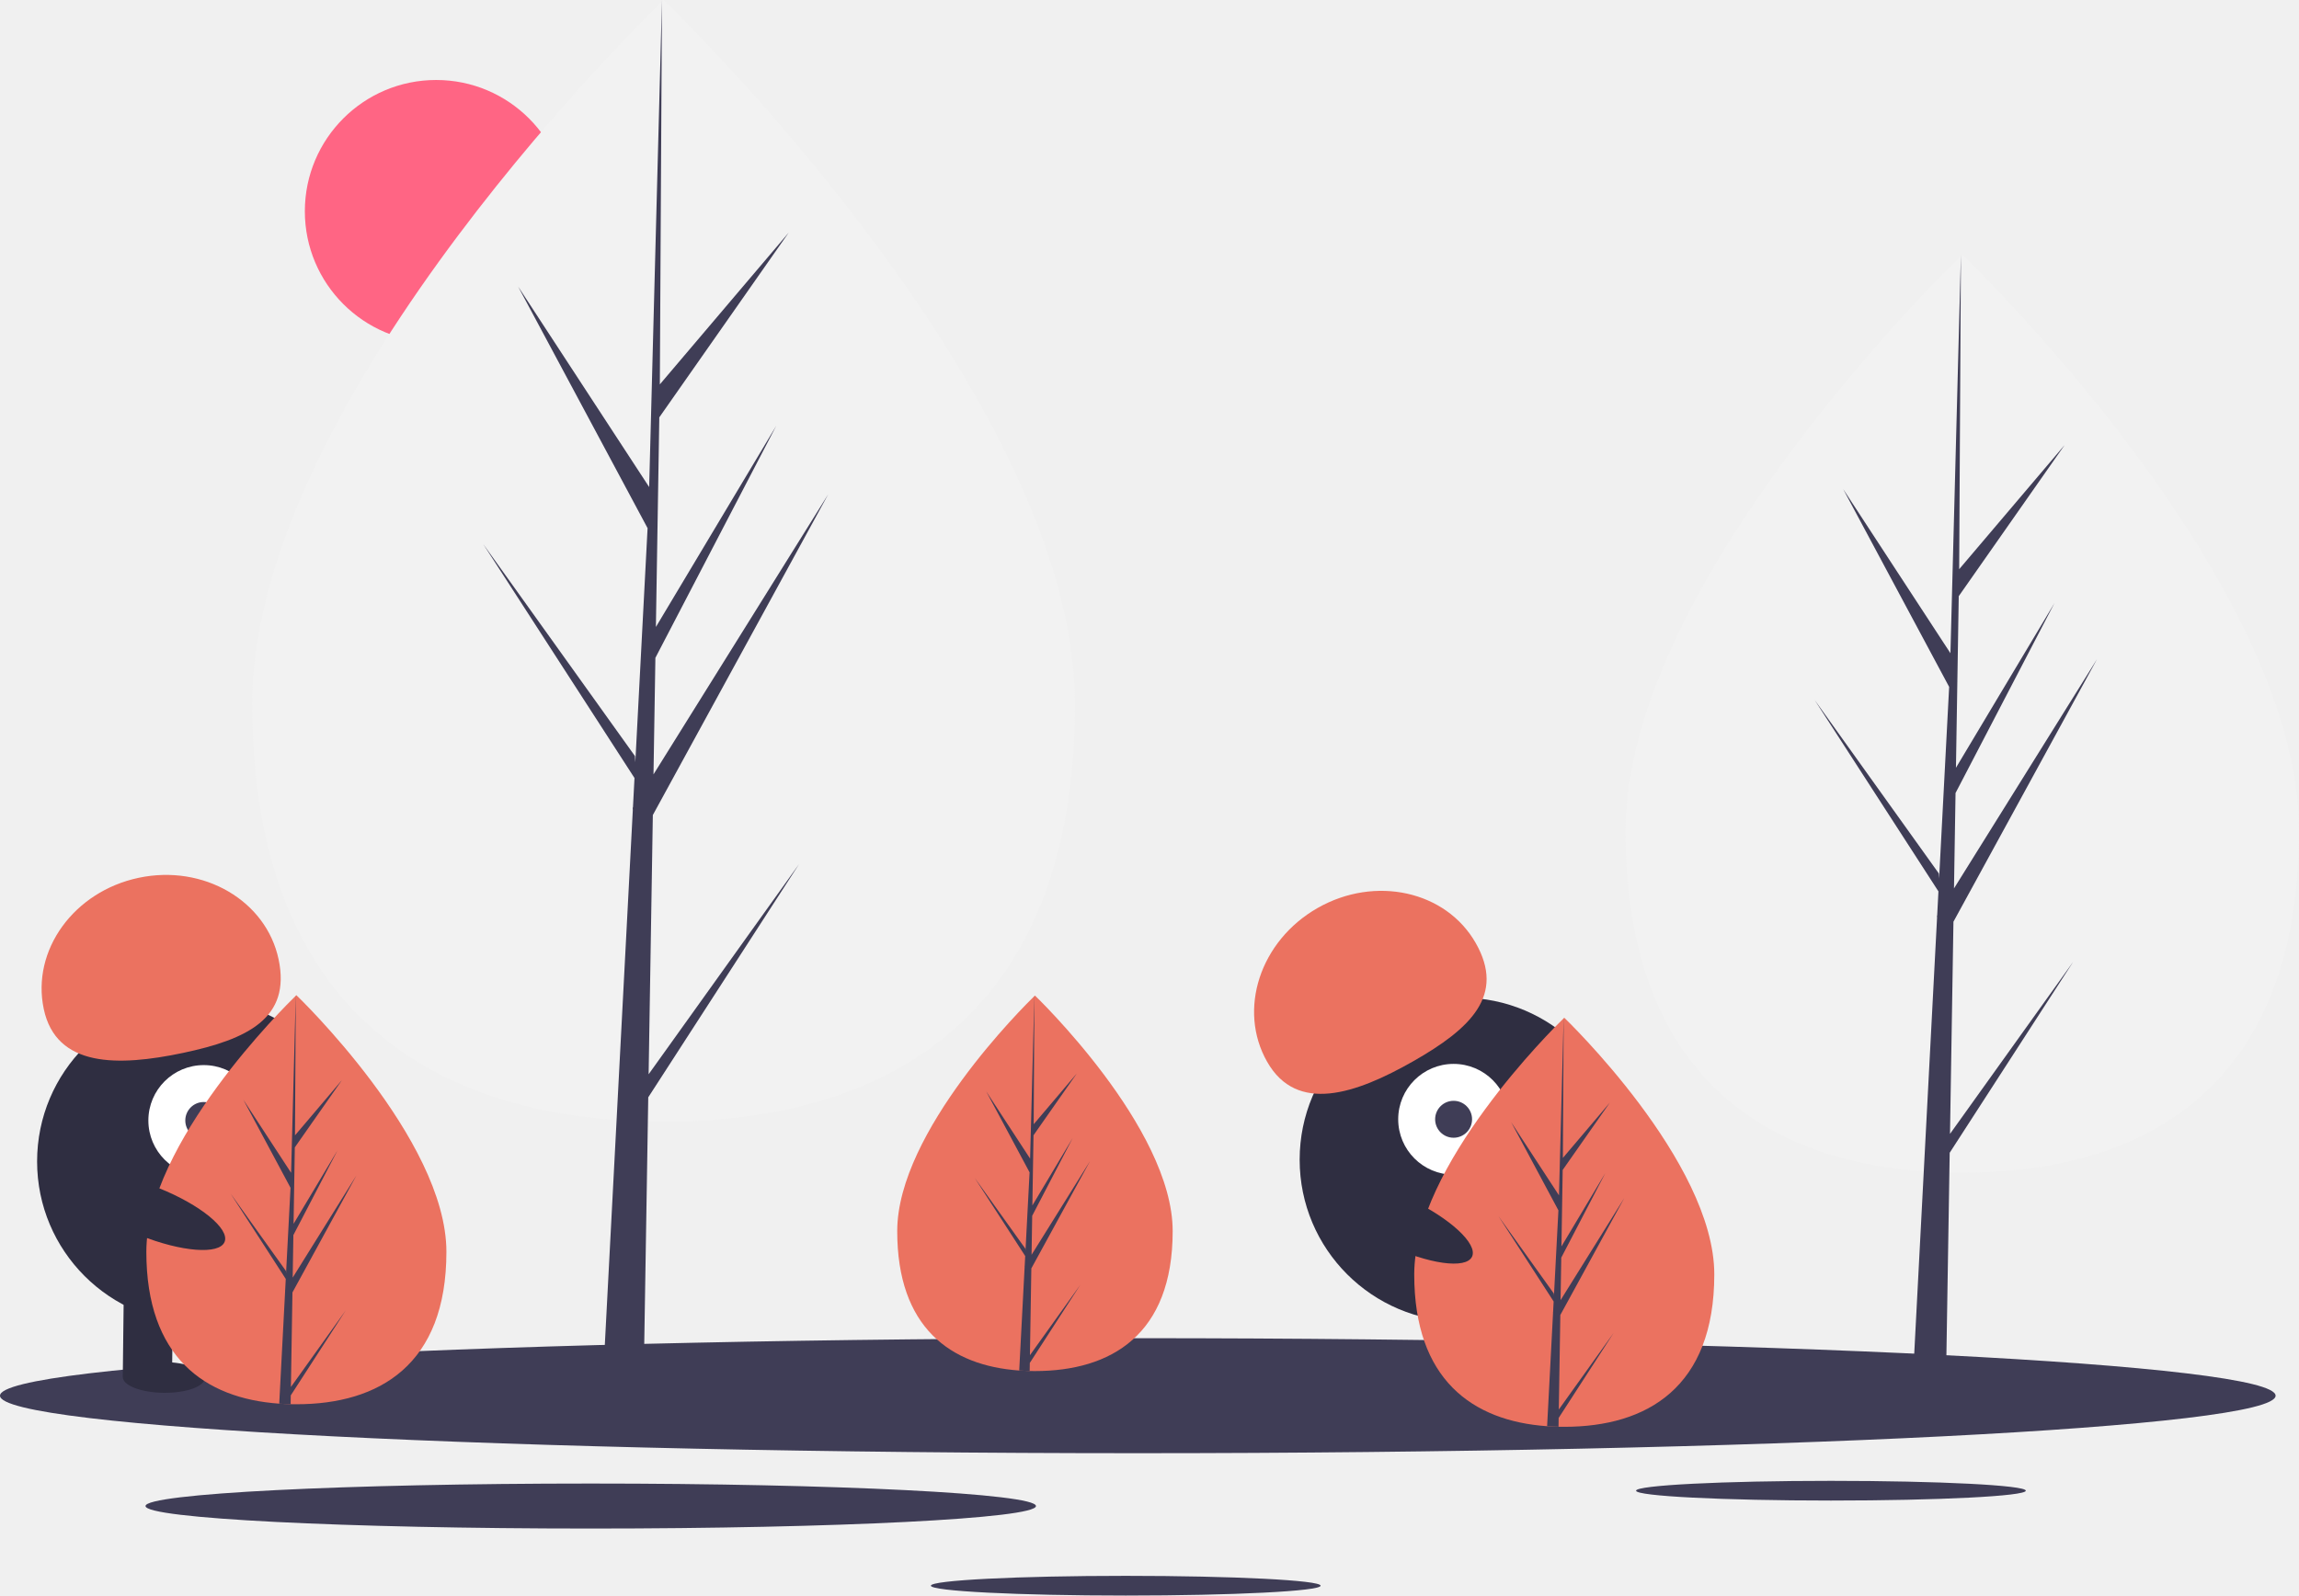
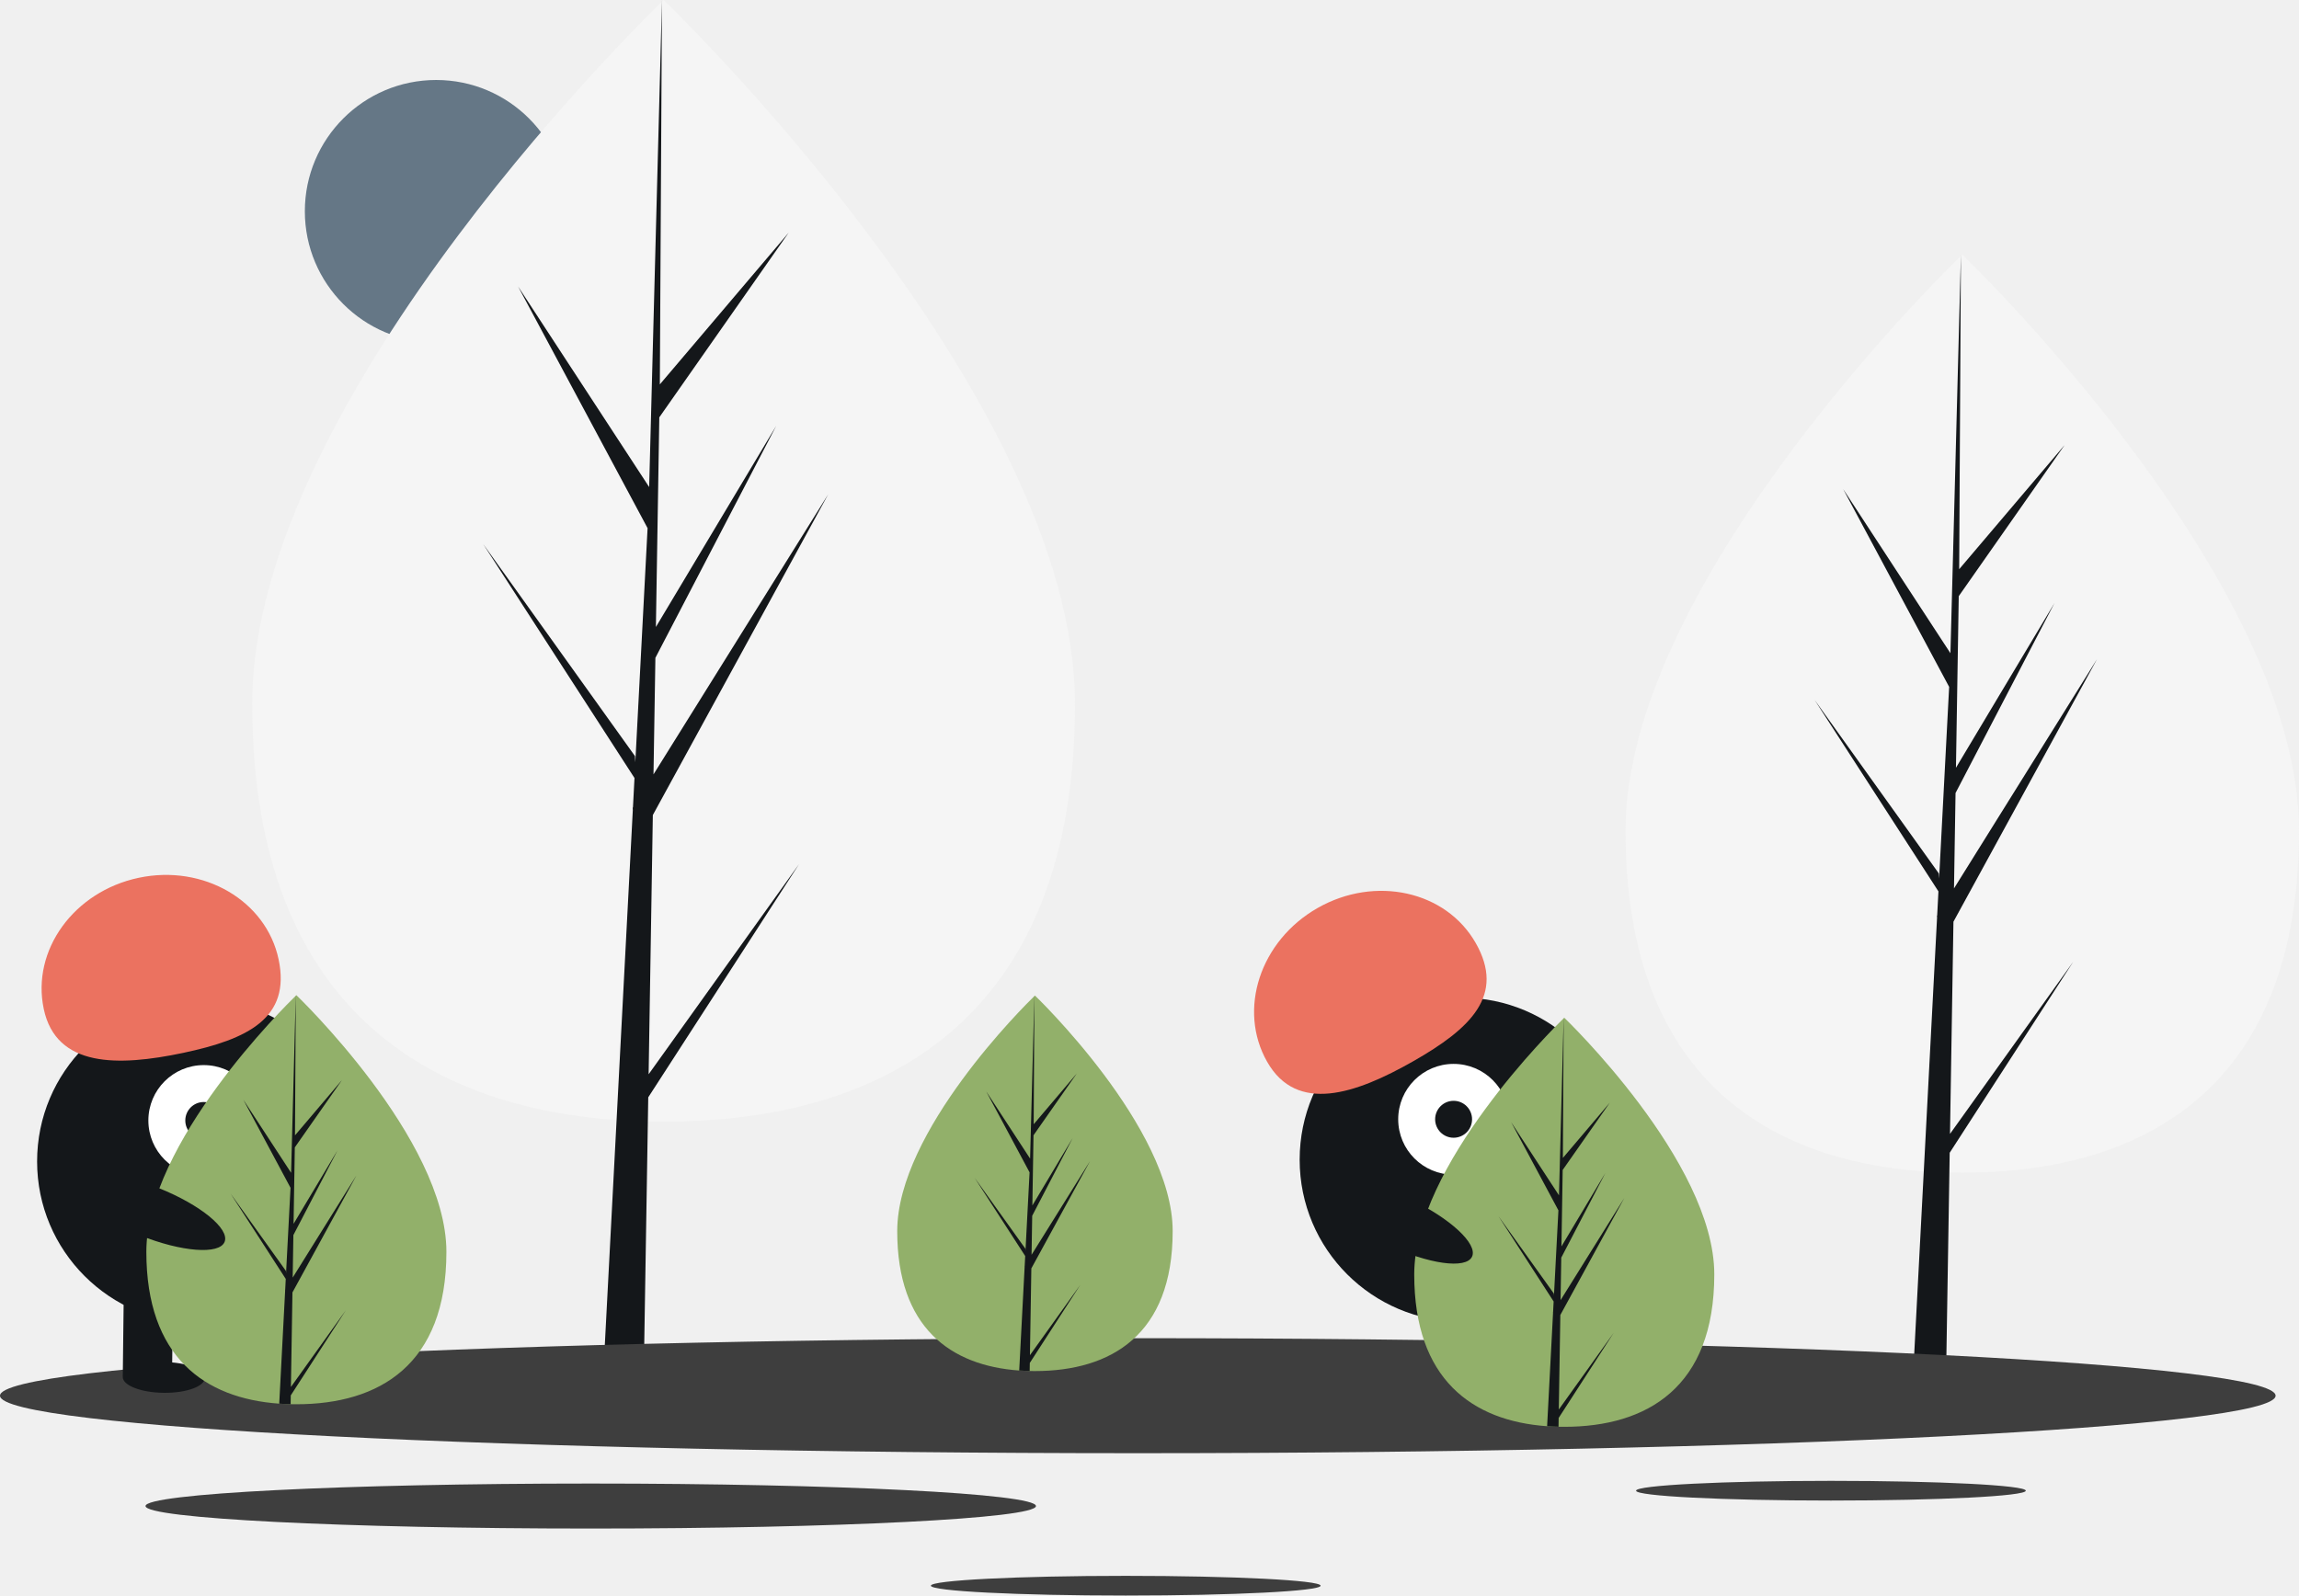
- <svg xmlns="http://www.w3.org/2000/svg" id="a706cf1c-1654-439b-8fcf-310eb7aa0e00" data-name="Layer 1" width="1120.592" height="777.916" viewBox="0 0 1120.592 777.916">
-   <circle cx="212.592" cy="103" r="64" fill="#ff6584" />
-   <path d="M563.68,404.164c0,151.011-89.774,203.739-200.516,203.739S162.649,555.175,162.649,404.164,363.165,61.042,363.165,61.042,563.68,253.152,563.68,404.164Z" transform="translate(-39.70387 -61.04208)" fill="#f2f2f2" />
-   <polygon points="316.156 523.761 318.21 397.378 403.674 241.024 318.532 377.552 319.455 320.725 378.357 207.605 319.699 305.687 319.699 305.687 321.359 203.481 384.433 113.423 321.621 187.409 322.658 0 316.138 248.096 316.674 237.861 252.547 139.704 315.646 257.508 309.671 371.654 309.493 368.625 235.565 265.329 309.269 379.328 308.522 393.603 308.388 393.818 308.449 394.99 293.29 684.589 313.544 684.589 315.974 535.005 389.496 421.285 316.156 523.761" fill="#3f3d56" />
-   <path d="M1160.296,466.014c0,123.61-73.484,166.77-164.132,166.77s-164.132-43.16-164.132-166.77S996.165,185.152,996.165,185.152,1160.296,342.404,1160.296,466.014Z" transform="translate(-39.70387 -61.04208)" fill="#f2f2f2" />
-   <polygon points="950.482 552.833 952.162 449.383 1022.119 321.4 952.426 433.154 953.182 386.639 1001.396 294.044 953.382 374.329 953.382 374.329 954.741 290.669 1006.369 216.952 954.954 277.514 955.804 124.11 950.467 327.188 950.906 318.811 898.414 238.464 950.064 334.893 945.173 428.327 945.027 425.847 884.514 341.294 944.844 434.608 944.232 446.293 944.123 446.469 944.173 447.428 931.764 684.478 948.343 684.478 950.332 562.037 1010.514 468.952 950.482 552.833" fill="#3f3d56" />
-   <ellipse cx="554.592" cy="680.479" rx="554.592" ry="28.034" fill="#3f3d56" />
-   <ellipse cx="892.445" cy="726.797" rx="94.989" ry="4.802" fill="#3f3d56" />
-   <ellipse cx="548.72" cy="773.114" rx="94.989" ry="4.802" fill="#3f3d56" />
-   <ellipse cx="287.944" cy="734.279" rx="217.014" ry="10.97" fill="#3f3d56" />
-   <circle cx="97.084" cy="566.27" r="79" fill="#2f2e41" />
-   <rect x="99.805" y="689.023" width="24" height="43" transform="translate(-31.32451 -62.31008) rotate(0.67509)" fill="#2f2e41" />
-   <rect x="147.802" y="689.589" width="24" height="43" transform="translate(-31.31452 -62.87555) rotate(0.67509)" fill="#2f2e41" />
-   <ellipse cx="119.546" cy="732.616" rx="7.5" ry="20" transform="translate(-654.1319 782.4795) rotate(-89.32491)" fill="#2f2e41" />
-   <ellipse cx="167.554" cy="732.182" rx="7.5" ry="20" transform="translate(-606.2547 830.0553) rotate(-89.32491)" fill="#2f2e41" />
-   <circle cx="99.319" cy="546.295" r="27" fill="#fff" />
-   <circle cx="99.319" cy="546.295" r="9" fill="#3f3d56" />
-   <path d="M61.026,552.946c-6.042-28.641,14.688-57.265,46.3-63.934s62.138,11.143,68.18,39.784-14.978,38.93-46.591,45.599S67.068,581.587,61.026,552.946Z" transform="translate(-39.70387 -61.04208)" fill="#eb7260" />
-   <path d="M257.296,671.384c0,55.076-32.74,74.306-73.13,74.306q-1.404,0-2.803-.031c-1.871-.04-3.725-.129-5.556-.254-36.451-2.58-64.771-22.799-64.771-74.021,0-53.008,67.739-119.896,72.827-124.846l.009-.009c.196-.192.294-.285.294-.285S257.296,616.308,257.296,671.384Z" transform="translate(-39.70387 -61.04208)" fill="#eb7260" />
-   <path d="M181.502,737.265l26.747-37.374-26.814,41.477-.071,4.291c-1.871-.04-3.725-.129-5.556-.254l2.883-55.103-.022-.428.049-.08.272-5.204-26.881-41.58,26.965,37.677.062,1.105,2.179-41.633-23.013-42.966,23.294,35.658,2.268-86.314.009-.294v.285l-.379,68.064,22.911-26.983-23.004,32.847-.606,37.276L204.185,621.958l-21.48,41.259-.339,20.723,31.056-49.791-31.171,57.023Z" transform="translate(-39.70387 -61.04208)" fill="#3f3d56" />
-   <circle cx="712.485" cy="565.415" r="79" fill="#2f2e41" />
-   <rect x="741.777" y="691.824" width="24" height="43" transform="translate(-215.9946 191.864) rotate(-17.08345)" fill="#2f2e41" />
-   <rect x="787.659" y="677.723" width="24" height="43" transform="matrix(0.95588, -0.29376, 0.29376, 0.95588, -209.8279, 204.7204)" fill="#2f2e41" />
-   <ellipse cx="767.887" cy="732.003" rx="20" ry="7.5" transform="translate(-220.8593 196.8331) rotate(-17.08345)" fill="#2f2e41" />
-   <ellipse cx="813.475" cy="716.946" rx="20" ry="7.5" transform="translate(-214.4248 209.561) rotate(-17.08345)" fill="#2f2e41" />
-   <circle cx="708.522" cy="545.71" r="27" fill="#fff" />
-   <circle cx="708.522" cy="545.71" r="9" fill="#3f3d56" />
-   <path d="M657.355,578.743c-14.49-25.433-3.478-59.016,24.594-75.009s62.576-8.341,77.065,17.093-2.391,41.644-30.463,57.637S671.845,604.176,657.355,578.743Z" transform="translate(-39.70387 -61.04208)" fill="#eb7260" />
-   <path d="M611.296,661.299c0,50.557-30.054,68.21-67.13,68.21q-1.288,0-2.573-.029c-1.718-.037-3.419-.119-5.1-.233-33.461-2.368-59.457-20.929-59.457-67.948,0-48.659,62.181-110.059,66.852-114.603l.008-.008c.18-.176.27-.262.27-.262S611.296,610.742,611.296,661.299Z" transform="translate(-39.70387 -61.04208)" fill="#eb7260" />
-   <path d="M541.72,721.774l24.553-34.307-24.614,38.074-.065,3.939c-1.718-.037-3.419-.119-5.1-.233l2.646-50.582-.02-.393.045-.074.249-4.777-24.675-38.168,24.753,34.585.057,1.014,2-38.217-21.125-39.44L541.806,625.928l2.082-79.232.008-.27v.262l-.348,62.48,21.031-24.769-21.117,30.152-.556,34.217,19.636-32.839-19.718,37.874-.311,19.023,28.508-45.706-28.614,52.344Z" transform="translate(-39.70387 -61.04208)" fill="#3f3d56" />
-   <path d="M875.296,682.384c0,55.076-32.74,74.306-73.13,74.306q-1.403,0-2.803-.031c-1.871-.04-3.725-.129-5.556-.254-36.451-2.58-64.771-22.799-64.771-74.021,0-53.008,67.739-119.896,72.827-124.846l.009-.009c.196-.192.294-.285.294-.285S875.296,627.308,875.296,682.384Z" transform="translate(-39.70387 -61.04208)" fill="#eb7260" />
-   <path d="M799.502,748.265l26.747-37.374-26.814,41.477-.071,4.291c-1.871-.04-3.725-.129-5.556-.254l2.883-55.103-.022-.428.049-.08.272-5.204L770.108,654.011l26.965,37.677.062,1.105,2.179-41.633-23.013-42.966,23.294,35.658,2.268-86.314.009-.294v.285l-.379,68.064,22.911-26.983-23.004,32.847-.606,37.276L822.185,632.958l-21.48,41.259-.339,20.723,31.056-49.791-31.171,57.023Z" transform="translate(-39.70387 -61.04208)" fill="#3f3d56" />
-   <ellipse cx="721.517" cy="656.822" rx="12.4" ry="39.5" transform="translate(-220.8352 966.2232) rotate(-64.62574)" fill="#2f2e41" />
-   <ellipse cx="112.517" cy="651.822" rx="12.4" ry="39.5" transform="translate(-574.0794 452.7137) rotate(-68.15829)" fill="#2f2e41" />
+ <svg xmlns="http://www.w3.org/2000/svg" version="1.1" viewBox="0 0 1120.592 777.916" height="777.916" width="1120.592" data-name="Layer 1" id="a706cf1c-1654-439b-8fcf-310eb7aa0e00">
+   <defs id="defs2015" />
+   <circle style="fill:#657786;fill-opacity:1" id="circle1946" fill="#ff6584" r="64" cy="103" cx="212.592" />
+   <path style="fill:#f5f5f5;fill-opacity:1" id="path1948" fill="#f2f2f2" transform="translate(-39.70387 -61.04208)" d="M563.68,404.164c0,151.011-89.774,203.739-200.516,203.739S162.649,555.175,162.649,404.164,363.165,61.042,363.165,61.042,563.68,253.152,563.68,404.164Z" />
+   <polygon style="fill:#14171a;fill-opacity:1" id="polygon1950" fill="#3f3d56" points="316.156 523.761 318.21 397.378 403.674 241.024 318.532 377.552 319.455 320.725 378.357 207.605 319.699 305.687 319.699 305.687 321.359 203.481 384.433 113.423 321.621 187.409 322.658 0 316.138 248.096 316.674 237.861 252.547 139.704 315.646 257.508 309.671 371.654 309.493 368.625 235.565 265.329 309.269 379.328 308.522 393.603 308.388 393.818 308.449 394.99 293.29 684.589 313.544 684.589 315.974 535.005 389.496 421.285 316.156 523.761" />
+   <path style="fill:#f5f5f5;fill-opacity:1" id="path1952" fill="#f2f2f2" transform="translate(-39.70387 -61.04208)" d="M1160.296,466.014c0,123.61-73.484,166.77-164.132,166.77s-164.132-43.16-164.132-166.77S996.165,185.152,996.165,185.152,1160.296,342.404,1160.296,466.014Z" />
+   <polygon style="fill:#14171a;fill-opacity:1" id="polygon1954" fill="#3f3d56" points="950.482 552.833 952.162 449.383 1022.119 321.4 952.426 433.154 953.182 386.639 1001.396 294.044 953.382 374.329 953.382 374.329 954.741 290.669 1006.369 216.952 954.954 277.514 955.804 124.11 950.467 327.188 950.906 318.811 898.414 238.464 950.064 334.893 945.173 428.327 945.027 425.847 884.514 341.294 944.844 434.608 944.232 446.293 944.123 446.469 944.173 447.428 931.764 684.478 948.343 684.478 950.332 562.037 1010.514 468.952 950.482 552.833" />
+   <ellipse style="fill:#3e3e3e;fill-opacity:1" id="ellipse1956" fill="#3f3d56" ry="28.034" rx="554.592" cy="680.479" cx="554.592" />
+   <ellipse style="fill:#3e3e3e;fill-opacity:1" id="ellipse1958" fill="#3f3d56" ry="4.802" rx="94.989" cy="726.797" cx="892.445" />
+   <ellipse style="fill:#3e3e3e;fill-opacity:1" id="ellipse1960" fill="#3f3d56" ry="4.802" rx="94.989" cy="773.114" cx="548.72" />
+   <ellipse style="fill:#3e3e3e;fill-opacity:1" id="ellipse1962" fill="#3f3d56" ry="10.97" rx="217.014" cy="734.279" cx="287.944" />
+   <circle style="fill:#14171a;fill-opacity:1" id="circle1964" fill="#2f2e41" r="79" cy="566.27" cx="97.084" />
+   <rect style="fill:#14171a;fill-opacity:1" id="rect1966" fill="#2f2e41" transform="translate(-31.32451 -62.31008) rotate(0.67509)" height="43" width="24" y="689.023" x="99.805" />
+   <rect id="rect1968" fill="#2f2e41" transform="translate(-31.31452 -62.87555) rotate(0.67509)" height="43" width="24" y="689.589" x="147.802" />
+   <ellipse style="fill:#14171a;fill-opacity:1" id="ellipse1970" fill="#2f2e41" transform="translate(-654.1319 782.4795) rotate(-89.32491)" ry="20" rx="7.5" cy="732.616" cx="119.546" />
+   <ellipse id="ellipse1972" fill="#2f2e41" transform="translate(-606.2547 830.0553) rotate(-89.32491)" ry="20" rx="7.5" cy="732.182" cx="167.554" />
+   <circle id="circle1974" fill="#fff" r="27" cy="546.295" cx="99.319" />
+   <circle style="fill:#14171a;fill-opacity:1" id="circle1976" fill="#3f3d56" r="9" cy="546.295" cx="99.319" />
+   <path id="path1978" fill="#eb7260" transform="translate(-39.70387 -61.04208)" d="M61.026,552.946c-6.042-28.641,14.688-57.265,46.3-63.934s62.138,11.143,68.18,39.784-14.978,38.93-46.591,45.599S67.068,581.587,61.026,552.946Z" />
+   <path style="fill:#92b06a;fill-opacity:1" id="path1980" fill="#eb7260" transform="translate(-39.70387 -61.04208)" d="M257.296,671.384c0,55.076-32.74,74.306-73.13,74.306q-1.404,0-2.803-.031c-1.871-.04-3.725-.129-5.556-.254-36.451-2.58-64.771-22.799-64.771-74.021,0-53.008,67.739-119.896,72.827-124.846l.009-.009c.196-.192.294-.285.294-.285S257.296,616.308,257.296,671.384Z" />
+   <path style="fill:#14171a;fill-opacity:1" id="path1982" fill="#3f3d56" transform="translate(-39.70387 -61.04208)" d="M181.502,737.265l26.747-37.374-26.814,41.477-.071,4.291c-1.871-.04-3.725-.129-5.556-.254l2.883-55.103-.022-.428.049-.08.272-5.204-26.881-41.58,26.965,37.677.062,1.105,2.179-41.633-23.013-42.966,23.294,35.658,2.268-86.314.009-.294v.285l-.379,68.064,22.911-26.983-23.004,32.847-.606,37.276L204.185,621.958l-21.48,41.259-.339,20.723,31.056-49.791-31.171,57.023Z" />
+   <circle style="fill:#14171a;fill-opacity:1" id="circle1984" fill="#2f2e41" r="79" cy="565.415" cx="712.485" />
+   <rect id="rect1986" fill="#2f2e41" transform="translate(-215.9946 191.864) rotate(-17.08345)" height="43" width="24" y="691.824" x="741.777" />
+   <rect id="rect1988" fill="#2f2e41" transform="matrix(0.95588, -0.29376, 0.29376, 0.95588, -209.8279, 204.7204)" height="43" width="24" y="677.723" x="787.659" />
+   <ellipse id="ellipse1990" fill="#2f2e41" transform="translate(-220.8593 196.8331) rotate(-17.08345)" ry="7.5" rx="20" cy="732.003" cx="767.887" />
+   <ellipse id="ellipse1992" fill="#2f2e41" transform="translate(-214.4248 209.561) rotate(-17.08345)" ry="7.5" rx="20" cy="716.946" cx="813.475" />
+   <circle id="circle1994" fill="#fff" r="27" cy="545.71" cx="708.522" />
+   <circle style="fill:#14171a;fill-opacity:1" id="circle1996" fill="#3f3d56" r="9" cy="545.71" cx="708.522" />
+   <path id="path1998" fill="#eb7260" transform="translate(-39.70387 -61.04208)" d="M657.355,578.743c-14.49-25.433-3.478-59.016,24.594-75.009s62.576-8.341,77.065,17.093-2.391,41.644-30.463,57.637S671.845,604.176,657.355,578.743Z" />
+   <path style="fill:#92b06a;fill-opacity:1" id="path2000" fill="#eb7260" transform="translate(-39.70387 -61.04208)" d="M611.296,661.299c0,50.557-30.054,68.21-67.13,68.21q-1.288,0-2.573-.029c-1.718-.037-3.419-.119-5.1-.233-33.461-2.368-59.457-20.929-59.457-67.948,0-48.659,62.181-110.059,66.852-114.603l.008-.008c.18-.176.27-.262.27-.262S611.296,610.742,611.296,661.299Z" />
+   <path style="fill:#14171a;fill-opacity:1" id="path2002" fill="#3f3d56" transform="translate(-39.70387 -61.04208)" d="M541.72,721.774l24.553-34.307-24.614,38.074-.065,3.939c-1.718-.037-3.419-.119-5.1-.233l2.646-50.582-.02-.393.045-.074.249-4.777-24.675-38.168,24.753,34.585.057,1.014,2-38.217-21.125-39.44L541.806,625.928l2.082-79.232.008-.27v.262l-.348,62.48,21.031-24.769-21.117,30.152-.556,34.217,19.636-32.839-19.718,37.874-.311,19.023,28.508-45.706-28.614,52.344Z" />
+   <path style="fill:#92b06a;fill-opacity:1" id="path2004" fill="#eb7260" transform="translate(-39.70387 -61.04208)" d="M875.296,682.384c0,55.076-32.74,74.306-73.13,74.306q-1.403,0-2.803-.031c-1.871-.04-3.725-.129-5.556-.254-36.451-2.58-64.771-22.799-64.771-74.021,0-53.008,67.739-119.896,72.827-124.846l.009-.009c.196-.192.294-.285.294-.285S875.296,627.308,875.296,682.384Z" />
+   <path style="fill:#14171a;fill-opacity:1" id="path2006" fill="#3f3d56" transform="translate(-39.70387 -61.04208)" d="M799.502,748.265l26.747-37.374-26.814,41.477-.071,4.291c-1.871-.04-3.725-.129-5.556-.254l2.883-55.103-.022-.428.049-.08.272-5.204L770.108,654.011l26.965,37.677.062,1.105,2.179-41.633-23.013-42.966,23.294,35.658,2.268-86.314.009-.294v.285l-.379,68.064,22.911-26.983-23.004,32.847-.606,37.276L822.185,632.958l-21.48,41.259-.339,20.723,31.056-49.791-31.171,57.023Z" />
+   <ellipse style="fill:#14171a;fill-opacity:1" id="ellipse2008" fill="#2f2e41" transform="translate(-220.8352 966.2232) rotate(-64.62574)" ry="39.5" rx="12.4" cy="656.822" cx="721.517" />
+   <ellipse style="fill:#14171a;fill-opacity:1" id="ellipse2010" fill="#2f2e41" transform="translate(-574.0794 452.7137) rotate(-68.15829)" ry="39.5" rx="12.4" cy="651.822" cx="112.517" />
</svg>
